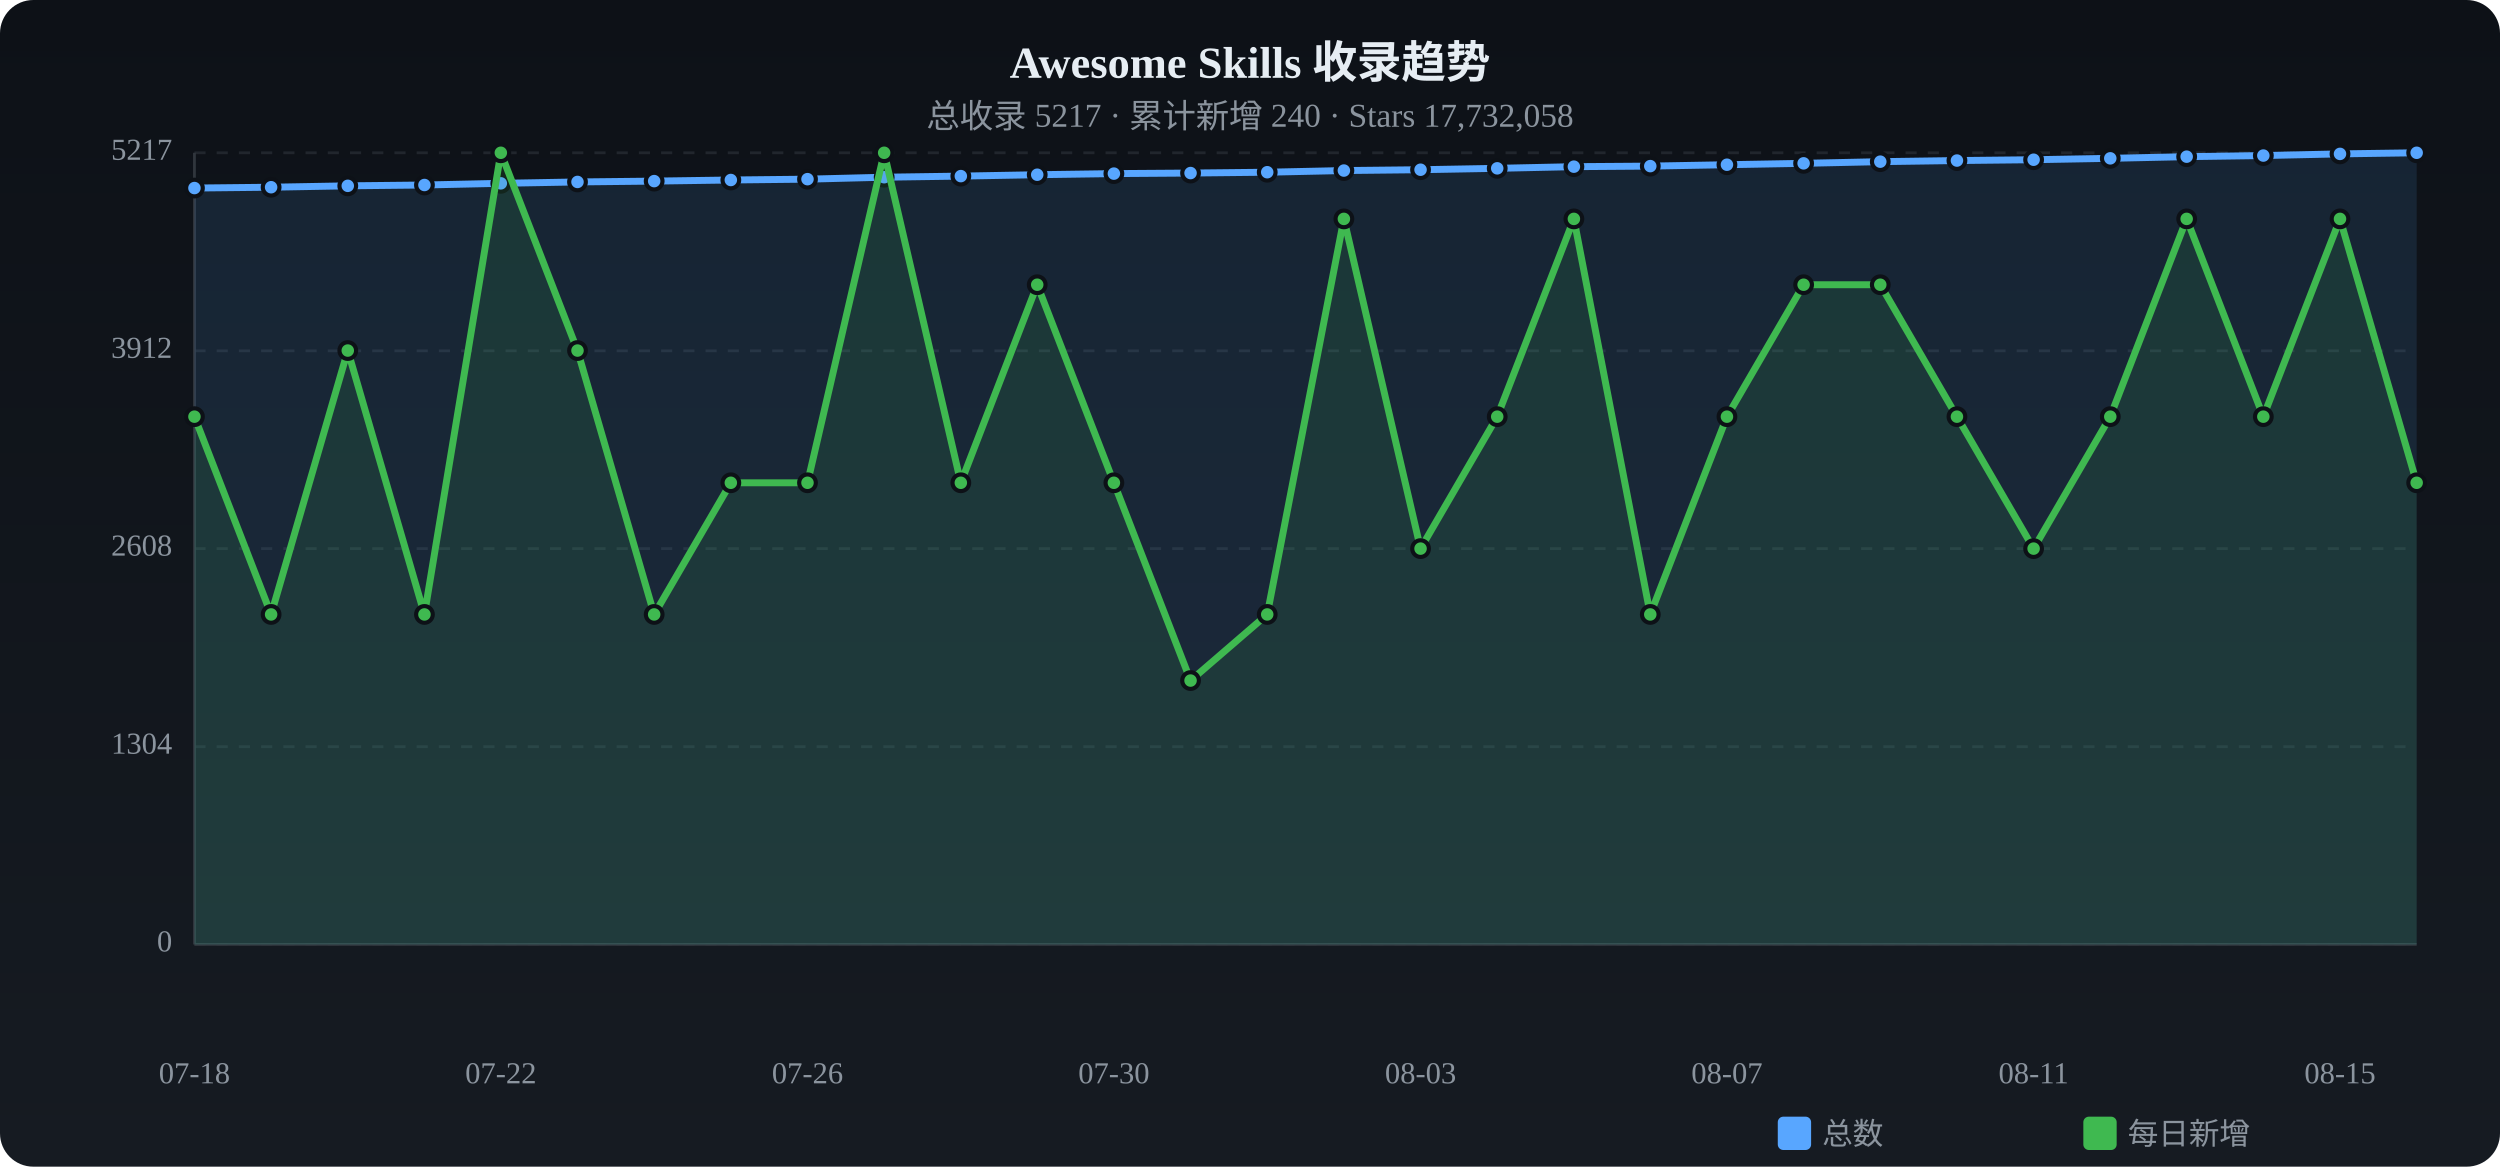
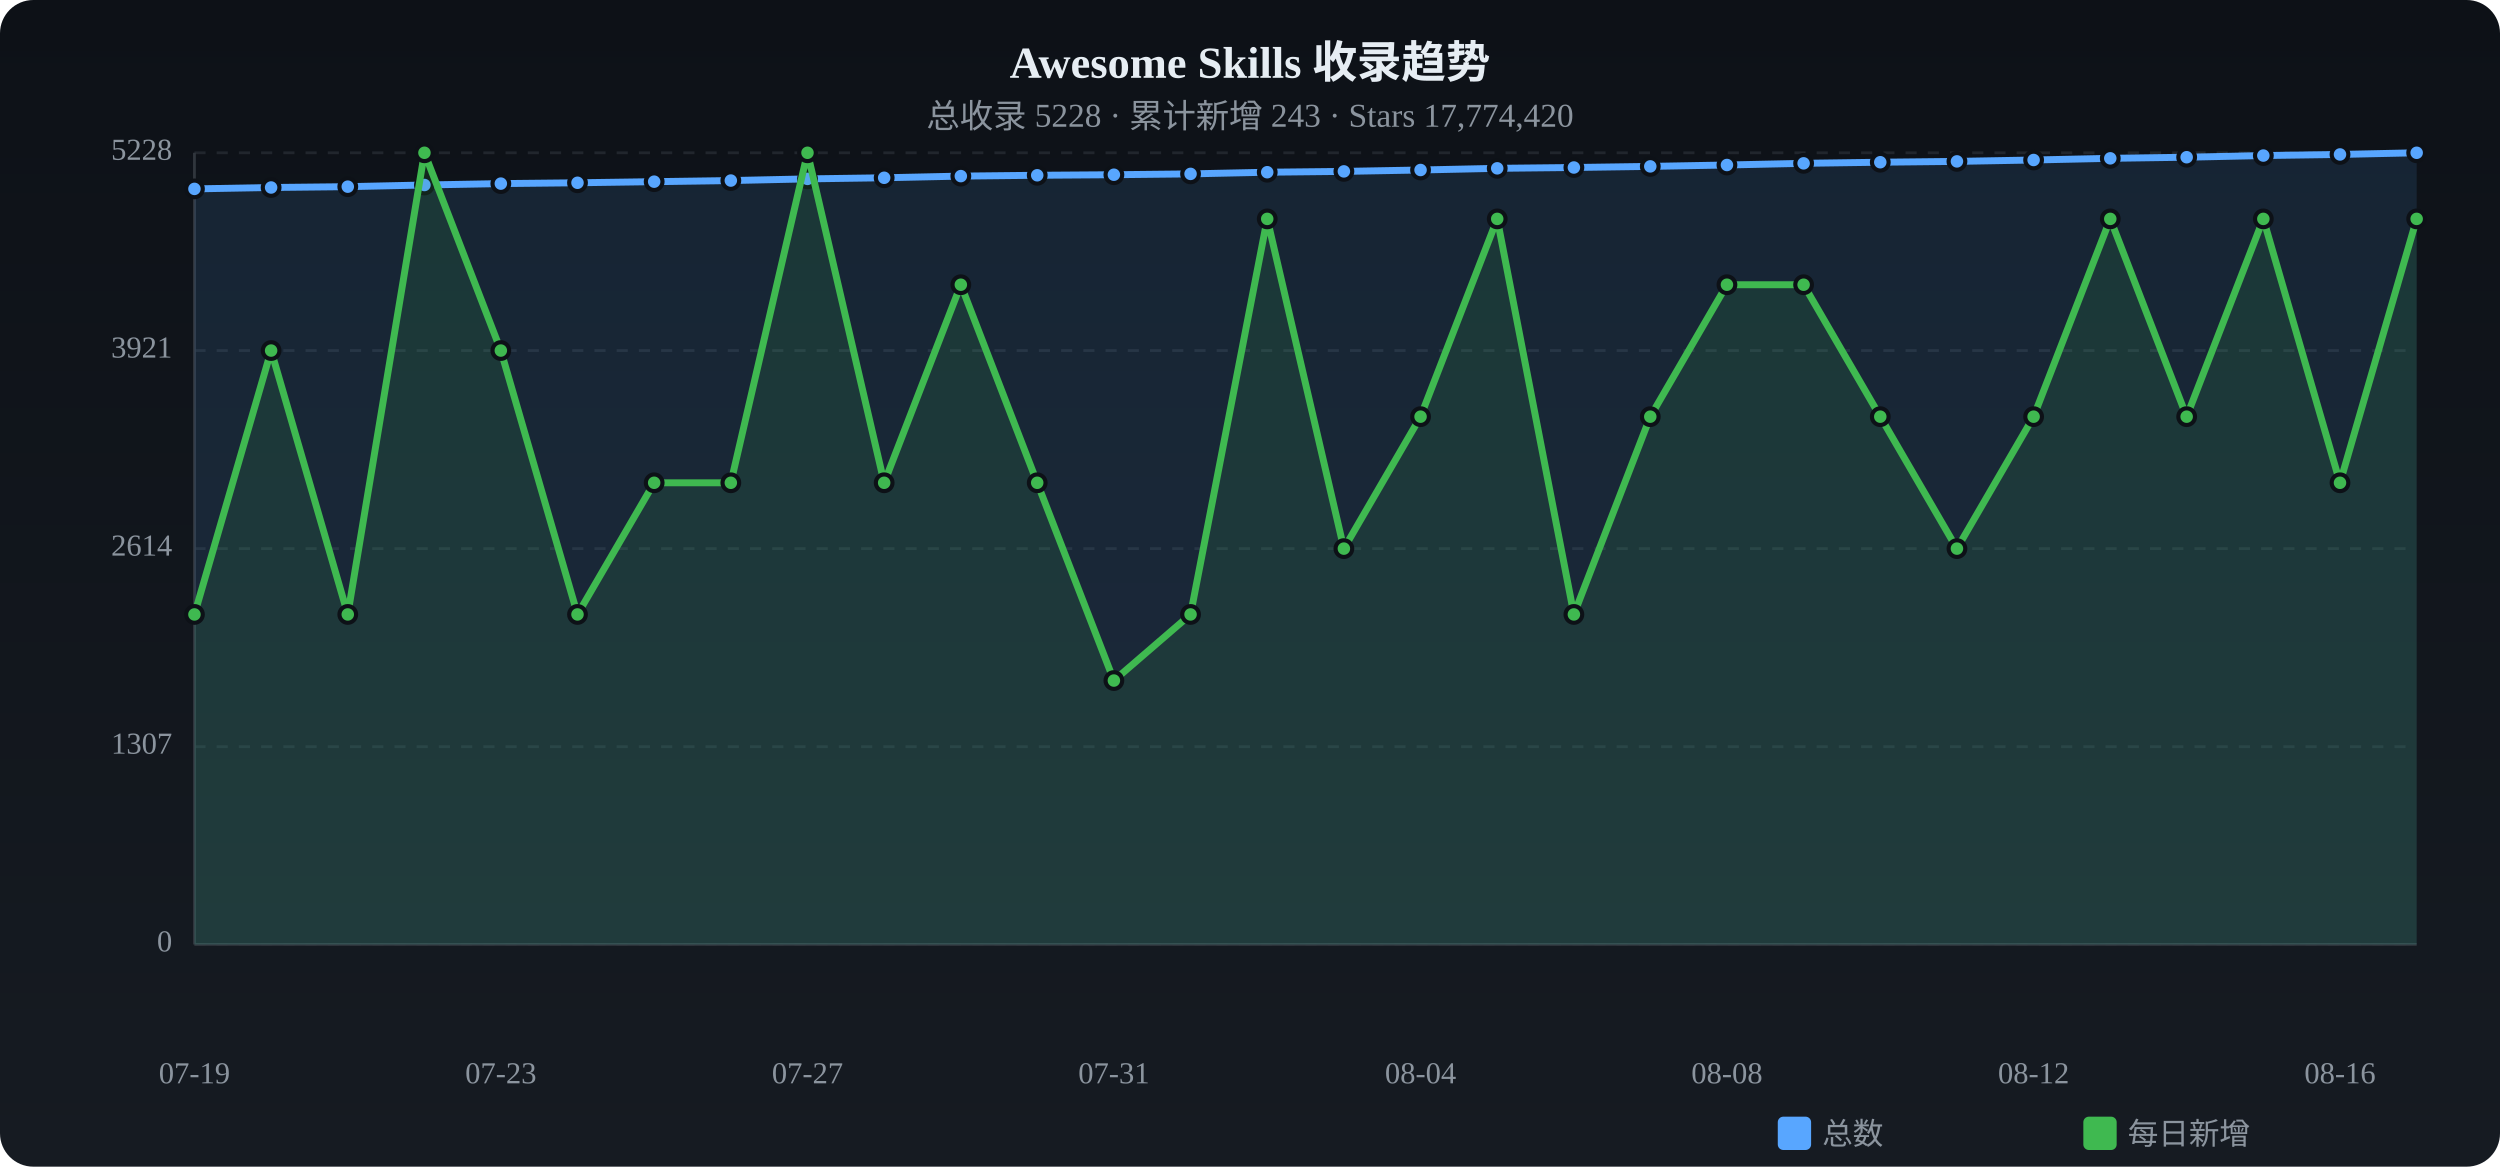
<svg xmlns="http://www.w3.org/2000/svg" viewBox="0 0 900 420" width="900" height="420">
  <defs>
    <linearGradient id="tbg" x1="0%" y1="0%" x2="0%" y2="100%">
      <stop offset="0%" stop-color="#0d1117" />
      <stop offset="100%" stop-color="#161b22" />
    </linearGradient>
  </defs>
  <rect width="900" height="420" rx="12" fill="url(#tbg)" />
  <text x="450.0" y="28" text-anchor="middle" fill="#e6edf3" font-size="16" font-weight="bold">Awesome Skills 收录趋势</text>
-   <text x="450.0" y="46" text-anchor="middle" fill="#8b949e" font-size="12">总收录 5217 · 累计新增 240 · Stars 17,732,058</text>
+   <text x="450.0" y="46" text-anchor="middle" fill="#8b949e" font-size="12">总收录 5228 · 累计新增 243 · Stars 17,774,420</text>
  <text x="62" y="340.0" text-anchor="end" fill="#8b949e" font-size="11" dominant-baseline="middle">0</text>
  <line x1="70" y1="340.0" x2="870" y2="340.0" stroke="#21262d" stroke-dasharray="4 4" />
-   <text x="62" y="268.8" text-anchor="end" fill="#8b949e" font-size="11" dominant-baseline="middle">1304</text>
+   <text x="62" y="268.8" text-anchor="end" fill="#8b949e" font-size="11" dominant-baseline="middle">1307</text>
  <line x1="70" y1="268.8" x2="870" y2="268.8" stroke="#21262d" stroke-dasharray="4 4" />
-   <text x="62" y="197.5" text-anchor="end" fill="#8b949e" font-size="11" dominant-baseline="middle">2608</text>
+   <text x="62" y="197.5" text-anchor="end" fill="#8b949e" font-size="11" dominant-baseline="middle">2614</text>
  <line x1="70" y1="197.5" x2="870" y2="197.5" stroke="#21262d" stroke-dasharray="4 4" />
-   <text x="62" y="126.3" text-anchor="end" fill="#8b949e" font-size="11" dominant-baseline="middle">3912</text>
-   <line x1="70" y1="126.3" x2="870" y2="126.3" stroke="#21262d" stroke-dasharray="4 4" />
-   <text x="62" y="55.0" text-anchor="end" fill="#8b949e" font-size="11" dominant-baseline="middle">5217</text>
+   <text x="62" y="126.2" text-anchor="end" fill="#8b949e" font-size="11" dominant-baseline="middle">3921</text>
+   <line x1="70" y1="126.2" x2="870" y2="126.2" stroke="#21262d" stroke-dasharray="4 4" />
+   <text x="62" y="55.0" text-anchor="end" fill="#8b949e" font-size="11" dominant-baseline="middle">5228</text>
  <line x1="70" y1="55.0" x2="870" y2="55.0" stroke="#21262d" stroke-dasharray="4 4" />
  <line x1="70" y1="55" x2="70" y2="340" stroke="#30363d" />
  <line x1="70" y1="340" x2="870" y2="340" stroke="#30363d" />
-   <path d="M70.0,67.7 L97.6,67.4 L125.2,66.9 L152.8,66.6 L180.3,66.0 L207.9,65.5 L235.5,65.2 L263.1,64.8 L290.7,64.5 L318.3,63.8 L345.9,63.4 L373.4,62.9 L401.0,62.5 L428.6,62.3 L456.2,62.0 L483.8,61.4 L511.4,61.1 L539.0,60.6 L566.6,60.0 L594.1,59.8 L621.7,59.3 L649.3,58.8 L676.9,58.2 L704.5,57.8 L732.1,57.5 L759.7,57.0 L787.2,56.4 L814.8,56.0 L842.4,55.4 L870.0,55.0 L870.0,340 L70.0,340 Z" fill="#58a6ff" opacity="0.12" />
-   <polyline points="70.0,67.7 97.6,67.4 125.2,66.9 152.8,66.6 180.3,66.0 207.9,65.5 235.5,65.2 263.1,64.8 290.7,64.5 318.3,63.8 345.9,63.4 373.4,62.9 401.0,62.5 428.6,62.3 456.2,62.0 483.8,61.4 511.4,61.1 539.0,60.6 566.6,60.0 594.1,59.8 621.7,59.3 649.3,58.8 676.9,58.2 704.5,57.8 732.1,57.5 759.7,57.0 787.2,56.4 814.8,56.0 842.4,55.4 870.0,55.0" fill="none" stroke="#58a6ff" stroke-width="2.5" stroke-linecap="round" stroke-linejoin="round" />
-   <circle cx="70.0" cy="67.7" r="3" fill="#58a6ff" stroke="#0d1117" stroke-width="1.5" />
-   <circle cx="97.6" cy="67.4" r="3" fill="#58a6ff" stroke="#0d1117" stroke-width="1.5" />
-   <circle cx="125.2" cy="66.9" r="3" fill="#58a6ff" stroke="#0d1117" stroke-width="1.5" />
+   <path d="M70.0,68.0 L97.6,67.5 L125.2,67.2 L152.8,66.6 L180.3,66.1 L207.9,65.8 L235.5,65.4 L263.1,65.0 L290.7,64.4 L318.3,64.0 L345.9,63.4 L373.4,63.1 L401.0,62.9 L428.6,62.6 L456.2,62.0 L483.8,61.7 L511.4,61.2 L539.0,60.6 L566.6,60.3 L594.1,59.9 L621.7,59.4 L649.3,58.8 L676.9,58.4 L704.5,58.1 L732.1,57.6 L759.7,57.0 L787.2,56.6 L814.8,56.0 L842.4,55.6 L870.0,55.0 L870.0,340 L70.0,340 Z" fill="#58a6ff" opacity="0.12" />
+   <polyline points="70.0,68.0 97.6,67.5 125.2,67.2 152.8,66.6 180.3,66.1 207.9,65.8 235.5,65.4 263.1,65.0 290.7,64.4 318.3,64.0 345.9,63.4 373.4,63.1 401.0,62.9 428.6,62.6 456.2,62.0 483.8,61.7 511.4,61.2 539.0,60.6 566.6,60.3 594.1,59.9 621.7,59.4 649.3,58.8 676.9,58.4 704.5,58.1 732.1,57.6 759.7,57.0 787.2,56.6 814.8,56.0 842.4,55.6 870.0,55.0" fill="none" stroke="#58a6ff" stroke-width="2.5" stroke-linecap="round" stroke-linejoin="round" />
+   <circle cx="70.0" cy="68.0" r="3" fill="#58a6ff" stroke="#0d1117" stroke-width="1.5" />
+   <circle cx="97.6" cy="67.5" r="3" fill="#58a6ff" stroke="#0d1117" stroke-width="1.5" />
+   <circle cx="125.2" cy="67.2" r="3" fill="#58a6ff" stroke="#0d1117" stroke-width="1.5" />
  <circle cx="152.8" cy="66.6" r="3" fill="#58a6ff" stroke="#0d1117" stroke-width="1.5" />
-   <circle cx="180.3" cy="66.0" r="3" fill="#58a6ff" stroke="#0d1117" stroke-width="1.5" />
-   <circle cx="207.9" cy="65.5" r="3" fill="#58a6ff" stroke="#0d1117" stroke-width="1.5" />
-   <circle cx="235.5" cy="65.2" r="3" fill="#58a6ff" stroke="#0d1117" stroke-width="1.5" />
-   <circle cx="263.1" cy="64.8" r="3" fill="#58a6ff" stroke="#0d1117" stroke-width="1.5" />
-   <circle cx="290.7" cy="64.5" r="3" fill="#58a6ff" stroke="#0d1117" stroke-width="1.5" />
-   <circle cx="318.3" cy="63.8" r="3" fill="#58a6ff" stroke="#0d1117" stroke-width="1.5" />
+   <circle cx="180.3" cy="66.1" r="3" fill="#58a6ff" stroke="#0d1117" stroke-width="1.5" />
+   <circle cx="207.9" cy="65.8" r="3" fill="#58a6ff" stroke="#0d1117" stroke-width="1.5" />
+   <circle cx="235.5" cy="65.4" r="3" fill="#58a6ff" stroke="#0d1117" stroke-width="1.5" />
+   <circle cx="263.1" cy="65.0" r="3" fill="#58a6ff" stroke="#0d1117" stroke-width="1.5" />
+   <circle cx="290.7" cy="64.4" r="3" fill="#58a6ff" stroke="#0d1117" stroke-width="1.5" />
+   <circle cx="318.3" cy="64.0" r="3" fill="#58a6ff" stroke="#0d1117" stroke-width="1.5" />
  <circle cx="345.9" cy="63.4" r="3" fill="#58a6ff" stroke="#0d1117" stroke-width="1.5" />
-   <circle cx="373.4" cy="62.9" r="3" fill="#58a6ff" stroke="#0d1117" stroke-width="1.5" />
-   <circle cx="401.0" cy="62.5" r="3" fill="#58a6ff" stroke="#0d1117" stroke-width="1.5" />
-   <circle cx="428.6" cy="62.3" r="3" fill="#58a6ff" stroke="#0d1117" stroke-width="1.5" />
+   <circle cx="373.4" cy="63.1" r="3" fill="#58a6ff" stroke="#0d1117" stroke-width="1.5" />
+   <circle cx="401.0" cy="62.9" r="3" fill="#58a6ff" stroke="#0d1117" stroke-width="1.5" />
+   <circle cx="428.6" cy="62.6" r="3" fill="#58a6ff" stroke="#0d1117" stroke-width="1.5" />
  <circle cx="456.2" cy="62.0" r="3" fill="#58a6ff" stroke="#0d1117" stroke-width="1.5" />
-   <circle cx="483.8" cy="61.4" r="3" fill="#58a6ff" stroke="#0d1117" stroke-width="1.5" />
-   <circle cx="511.4" cy="61.1" r="3" fill="#58a6ff" stroke="#0d1117" stroke-width="1.5" />
+   <circle cx="483.8" cy="61.7" r="3" fill="#58a6ff" stroke="#0d1117" stroke-width="1.5" />
+   <circle cx="511.4" cy="61.2" r="3" fill="#58a6ff" stroke="#0d1117" stroke-width="1.5" />
  <circle cx="539.0" cy="60.6" r="3" fill="#58a6ff" stroke="#0d1117" stroke-width="1.5" />
-   <circle cx="566.6" cy="60.0" r="3" fill="#58a6ff" stroke="#0d1117" stroke-width="1.5" />
-   <circle cx="594.1" cy="59.8" r="3" fill="#58a6ff" stroke="#0d1117" stroke-width="1.5" />
-   <circle cx="621.7" cy="59.3" r="3" fill="#58a6ff" stroke="#0d1117" stroke-width="1.5" />
+   <circle cx="566.6" cy="60.3" r="3" fill="#58a6ff" stroke="#0d1117" stroke-width="1.5" />
+   <circle cx="594.1" cy="59.9" r="3" fill="#58a6ff" stroke="#0d1117" stroke-width="1.5" />
+   <circle cx="621.7" cy="59.4" r="3" fill="#58a6ff" stroke="#0d1117" stroke-width="1.5" />
  <circle cx="649.3" cy="58.8" r="3" fill="#58a6ff" stroke="#0d1117" stroke-width="1.5" />
-   <circle cx="676.9" cy="58.2" r="3" fill="#58a6ff" stroke="#0d1117" stroke-width="1.5" />
-   <circle cx="704.5" cy="57.8" r="3" fill="#58a6ff" stroke="#0d1117" stroke-width="1.5" />
-   <circle cx="732.1" cy="57.5" r="3" fill="#58a6ff" stroke="#0d1117" stroke-width="1.5" />
+   <circle cx="676.9" cy="58.4" r="3" fill="#58a6ff" stroke="#0d1117" stroke-width="1.5" />
+   <circle cx="704.5" cy="58.1" r="3" fill="#58a6ff" stroke="#0d1117" stroke-width="1.5" />
+   <circle cx="732.1" cy="57.6" r="3" fill="#58a6ff" stroke="#0d1117" stroke-width="1.5" />
  <circle cx="759.7" cy="57.0" r="3" fill="#58a6ff" stroke="#0d1117" stroke-width="1.5" />
-   <circle cx="787.2" cy="56.4" r="3" fill="#58a6ff" stroke="#0d1117" stroke-width="1.5" />
+   <circle cx="787.2" cy="56.6" r="3" fill="#58a6ff" stroke="#0d1117" stroke-width="1.5" />
  <circle cx="814.8" cy="56.0" r="3" fill="#58a6ff" stroke="#0d1117" stroke-width="1.5" />
-   <circle cx="842.4" cy="55.4" r="3" fill="#58a6ff" stroke="#0d1117" stroke-width="1.5" />
+   <circle cx="842.4" cy="55.6" r="3" fill="#58a6ff" stroke="#0d1117" stroke-width="1.5" />
  <circle cx="870.0" cy="55.0" r="3" fill="#58a6ff" stroke="#0d1117" stroke-width="1.5" />
-   <path d="M70.0,150.0 L97.6,221.2 L125.2,126.2 L152.8,221.2 L180.3,55.0 L207.9,126.2 L235.5,221.2 L263.1,173.8 L290.7,173.8 L318.3,55.0 L345.9,173.8 L373.4,102.5 L401.0,173.8 L428.6,245.0 L456.2,221.2 L483.8,78.8 L511.4,197.5 L539.0,150.0 L566.6,78.8 L594.1,221.2 L621.7,150.0 L649.3,102.5 L676.9,102.5 L704.5,150.0 L732.1,197.5 L759.7,150.0 L787.2,78.8 L814.8,150.0 L842.4,78.8 L870.0,173.8 L870.0,340 L70.0,340 Z" fill="#3fb950" opacity="0.12" />
-   <polyline points="70.0,150.0 97.6,221.2 125.2,126.2 152.8,221.2 180.3,55.0 207.9,126.2 235.5,221.2 263.1,173.8 290.7,173.8 318.3,55.0 345.9,173.8 373.4,102.5 401.0,173.8 428.6,245.0 456.2,221.2 483.8,78.8 511.4,197.5 539.0,150.0 566.6,78.8 594.1,221.2 621.7,150.0 649.3,102.5 676.9,102.5 704.5,150.0 732.1,197.5 759.7,150.0 787.2,78.8 814.8,150.0 842.4,78.8 870.0,173.8" fill="none" stroke="#3fb950" stroke-width="2.5" stroke-linecap="round" stroke-linejoin="round" />
-   <circle cx="70.0" cy="150.0" r="3" fill="#3fb950" stroke="#0d1117" stroke-width="1.5" />
-   <circle cx="97.6" cy="221.2" r="3" fill="#3fb950" stroke="#0d1117" stroke-width="1.5" />
-   <circle cx="125.2" cy="126.2" r="3" fill="#3fb950" stroke="#0d1117" stroke-width="1.5" />
-   <circle cx="152.8" cy="221.2" r="3" fill="#3fb950" stroke="#0d1117" stroke-width="1.5" />
-   <circle cx="180.3" cy="55.0" r="3" fill="#3fb950" stroke="#0d1117" stroke-width="1.5" />
-   <circle cx="207.9" cy="126.2" r="3" fill="#3fb950" stroke="#0d1117" stroke-width="1.5" />
-   <circle cx="235.5" cy="221.2" r="3" fill="#3fb950" stroke="#0d1117" stroke-width="1.5" />
+   <path d="M70.0,221.2 L97.6,126.2 L125.2,221.2 L152.8,55.0 L180.3,126.2 L207.9,221.2 L235.5,173.8 L263.1,173.8 L290.7,55.0 L318.3,173.8 L345.9,102.5 L373.4,173.8 L401.0,245.0 L428.6,221.2 L456.2,78.8 L483.8,197.5 L511.4,150.0 L539.0,78.8 L566.6,221.2 L594.1,150.0 L621.7,102.5 L649.3,102.5 L676.9,150.0 L704.5,197.5 L732.1,150.0 L759.7,78.8 L787.2,150.0 L814.8,78.8 L842.4,173.8 L870.0,78.8 L870.0,340 L70.0,340 Z" fill="#3fb950" opacity="0.12" />
+   <polyline points="70.0,221.2 97.6,126.2 125.2,221.2 152.8,55.0 180.3,126.2 207.9,221.2 235.5,173.8 263.1,173.8 290.7,55.0 318.3,173.8 345.9,102.5 373.4,173.8 401.0,245.0 428.6,221.2 456.2,78.8 483.8,197.5 511.4,150.0 539.0,78.8 566.6,221.2 594.1,150.0 621.7,102.5 649.3,102.5 676.9,150.0 704.5,197.5 732.1,150.0 759.7,78.8 787.2,150.0 814.8,78.8 842.4,173.8 870.0,78.8" fill="none" stroke="#3fb950" stroke-width="2.5" stroke-linecap="round" stroke-linejoin="round" />
+   <circle cx="70.0" cy="221.2" r="3" fill="#3fb950" stroke="#0d1117" stroke-width="1.5" />
+   <circle cx="97.6" cy="126.2" r="3" fill="#3fb950" stroke="#0d1117" stroke-width="1.5" />
+   <circle cx="125.2" cy="221.2" r="3" fill="#3fb950" stroke="#0d1117" stroke-width="1.5" />
+   <circle cx="152.8" cy="55.0" r="3" fill="#3fb950" stroke="#0d1117" stroke-width="1.5" />
+   <circle cx="180.3" cy="126.2" r="3" fill="#3fb950" stroke="#0d1117" stroke-width="1.5" />
+   <circle cx="207.9" cy="221.2" r="3" fill="#3fb950" stroke="#0d1117" stroke-width="1.5" />
+   <circle cx="235.5" cy="173.8" r="3" fill="#3fb950" stroke="#0d1117" stroke-width="1.5" />
  <circle cx="263.1" cy="173.8" r="3" fill="#3fb950" stroke="#0d1117" stroke-width="1.5" />
-   <circle cx="290.7" cy="173.8" r="3" fill="#3fb950" stroke="#0d1117" stroke-width="1.5" />
-   <circle cx="318.3" cy="55.0" r="3" fill="#3fb950" stroke="#0d1117" stroke-width="1.5" />
-   <circle cx="345.9" cy="173.8" r="3" fill="#3fb950" stroke="#0d1117" stroke-width="1.5" />
-   <circle cx="373.4" cy="102.5" r="3" fill="#3fb950" stroke="#0d1117" stroke-width="1.5" />
-   <circle cx="401.0" cy="173.8" r="3" fill="#3fb950" stroke="#0d1117" stroke-width="1.5" />
-   <circle cx="428.6" cy="245.0" r="3" fill="#3fb950" stroke="#0d1117" stroke-width="1.5" />
-   <circle cx="456.2" cy="221.2" r="3" fill="#3fb950" stroke="#0d1117" stroke-width="1.5" />
-   <circle cx="483.8" cy="78.8" r="3" fill="#3fb950" stroke="#0d1117" stroke-width="1.5" />
-   <circle cx="511.4" cy="197.5" r="3" fill="#3fb950" stroke="#0d1117" stroke-width="1.5" />
-   <circle cx="539.0" cy="150.0" r="3" fill="#3fb950" stroke="#0d1117" stroke-width="1.5" />
-   <circle cx="566.6" cy="78.8" r="3" fill="#3fb950" stroke="#0d1117" stroke-width="1.5" />
-   <circle cx="594.1" cy="221.2" r="3" fill="#3fb950" stroke="#0d1117" stroke-width="1.5" />
-   <circle cx="621.7" cy="150.0" r="3" fill="#3fb950" stroke="#0d1117" stroke-width="1.5" />
+   <circle cx="290.7" cy="55.0" r="3" fill="#3fb950" stroke="#0d1117" stroke-width="1.5" />
+   <circle cx="318.3" cy="173.8" r="3" fill="#3fb950" stroke="#0d1117" stroke-width="1.5" />
+   <circle cx="345.9" cy="102.5" r="3" fill="#3fb950" stroke="#0d1117" stroke-width="1.5" />
+   <circle cx="373.4" cy="173.8" r="3" fill="#3fb950" stroke="#0d1117" stroke-width="1.5" />
+   <circle cx="401.0" cy="245.0" r="3" fill="#3fb950" stroke="#0d1117" stroke-width="1.5" />
+   <circle cx="428.6" cy="221.2" r="3" fill="#3fb950" stroke="#0d1117" stroke-width="1.5" />
+   <circle cx="456.2" cy="78.8" r="3" fill="#3fb950" stroke="#0d1117" stroke-width="1.5" />
+   <circle cx="483.8" cy="197.5" r="3" fill="#3fb950" stroke="#0d1117" stroke-width="1.5" />
+   <circle cx="511.4" cy="150.0" r="3" fill="#3fb950" stroke="#0d1117" stroke-width="1.5" />
+   <circle cx="539.0" cy="78.8" r="3" fill="#3fb950" stroke="#0d1117" stroke-width="1.5" />
+   <circle cx="566.6" cy="221.2" r="3" fill="#3fb950" stroke="#0d1117" stroke-width="1.5" />
+   <circle cx="594.1" cy="150.0" r="3" fill="#3fb950" stroke="#0d1117" stroke-width="1.5" />
+   <circle cx="621.7" cy="102.5" r="3" fill="#3fb950" stroke="#0d1117" stroke-width="1.5" />
  <circle cx="649.3" cy="102.5" r="3" fill="#3fb950" stroke="#0d1117" stroke-width="1.5" />
-   <circle cx="676.9" cy="102.5" r="3" fill="#3fb950" stroke="#0d1117" stroke-width="1.5" />
-   <circle cx="704.5" cy="150.0" r="3" fill="#3fb950" stroke="#0d1117" stroke-width="1.5" />
-   <circle cx="732.1" cy="197.5" r="3" fill="#3fb950" stroke="#0d1117" stroke-width="1.5" />
-   <circle cx="759.7" cy="150.0" r="3" fill="#3fb950" stroke="#0d1117" stroke-width="1.5" />
-   <circle cx="787.2" cy="78.8" r="3" fill="#3fb950" stroke="#0d1117" stroke-width="1.5" />
-   <circle cx="814.8" cy="150.0" r="3" fill="#3fb950" stroke="#0d1117" stroke-width="1.5" />
-   <circle cx="842.4" cy="78.8" r="3" fill="#3fb950" stroke="#0d1117" stroke-width="1.5" />
-   <circle cx="870.0" cy="173.8" r="3" fill="#3fb950" stroke="#0d1117" stroke-width="1.5" />
-   <text x="70.0" y="390" text-anchor="middle" fill="#8b949e" font-size="11">07-18</text>
-   <text x="180.3" y="390" text-anchor="middle" fill="#8b949e" font-size="11">07-22</text>
-   <text x="290.7" y="390" text-anchor="middle" fill="#8b949e" font-size="11">07-26</text>
-   <text x="401.0" y="390" text-anchor="middle" fill="#8b949e" font-size="11">07-30</text>
-   <text x="511.4" y="390" text-anchor="middle" fill="#8b949e" font-size="11">08-03</text>
-   <text x="621.7" y="390" text-anchor="middle" fill="#8b949e" font-size="11">08-07</text>
-   <text x="732.1" y="390" text-anchor="middle" fill="#8b949e" font-size="11">08-11</text>
-   <text x="842.4" y="390" text-anchor="middle" fill="#8b949e" font-size="11">08-15</text>
+   <circle cx="676.9" cy="150.0" r="3" fill="#3fb950" stroke="#0d1117" stroke-width="1.5" />
+   <circle cx="704.5" cy="197.5" r="3" fill="#3fb950" stroke="#0d1117" stroke-width="1.5" />
+   <circle cx="732.1" cy="150.0" r="3" fill="#3fb950" stroke="#0d1117" stroke-width="1.5" />
+   <circle cx="759.7" cy="78.8" r="3" fill="#3fb950" stroke="#0d1117" stroke-width="1.5" />
+   <circle cx="787.2" cy="150.0" r="3" fill="#3fb950" stroke="#0d1117" stroke-width="1.5" />
+   <circle cx="814.8" cy="78.8" r="3" fill="#3fb950" stroke="#0d1117" stroke-width="1.5" />
+   <circle cx="842.4" cy="173.8" r="3" fill="#3fb950" stroke="#0d1117" stroke-width="1.5" />
+   <circle cx="870.0" cy="78.8" r="3" fill="#3fb950" stroke="#0d1117" stroke-width="1.5" />
+   <text x="70.0" y="390" text-anchor="middle" fill="#8b949e" font-size="11">07-19</text>
+   <text x="180.3" y="390" text-anchor="middle" fill="#8b949e" font-size="11">07-23</text>
+   <text x="290.7" y="390" text-anchor="middle" fill="#8b949e" font-size="11">07-27</text>
+   <text x="401.0" y="390" text-anchor="middle" fill="#8b949e" font-size="11">07-31</text>
+   <text x="511.4" y="390" text-anchor="middle" fill="#8b949e" font-size="11">08-04</text>
+   <text x="621.7" y="390" text-anchor="middle" fill="#8b949e" font-size="11">08-08</text>
+   <text x="732.1" y="390" text-anchor="middle" fill="#8b949e" font-size="11">08-12</text>
+   <text x="842.4" y="390" text-anchor="middle" fill="#8b949e" font-size="11">08-16</text>
  <rect x="640" y="402" width="12" height="12" rx="2" fill="#58a6ff" />
  <text x="656" y="412" fill="#8b949e" font-size="11">总数</text>
  <rect x="750" y="402" width="12" height="12" rx="2" fill="#3fb950" />
  <text x="766" y="412" fill="#8b949e" font-size="11">每日新增</text>
</svg>
